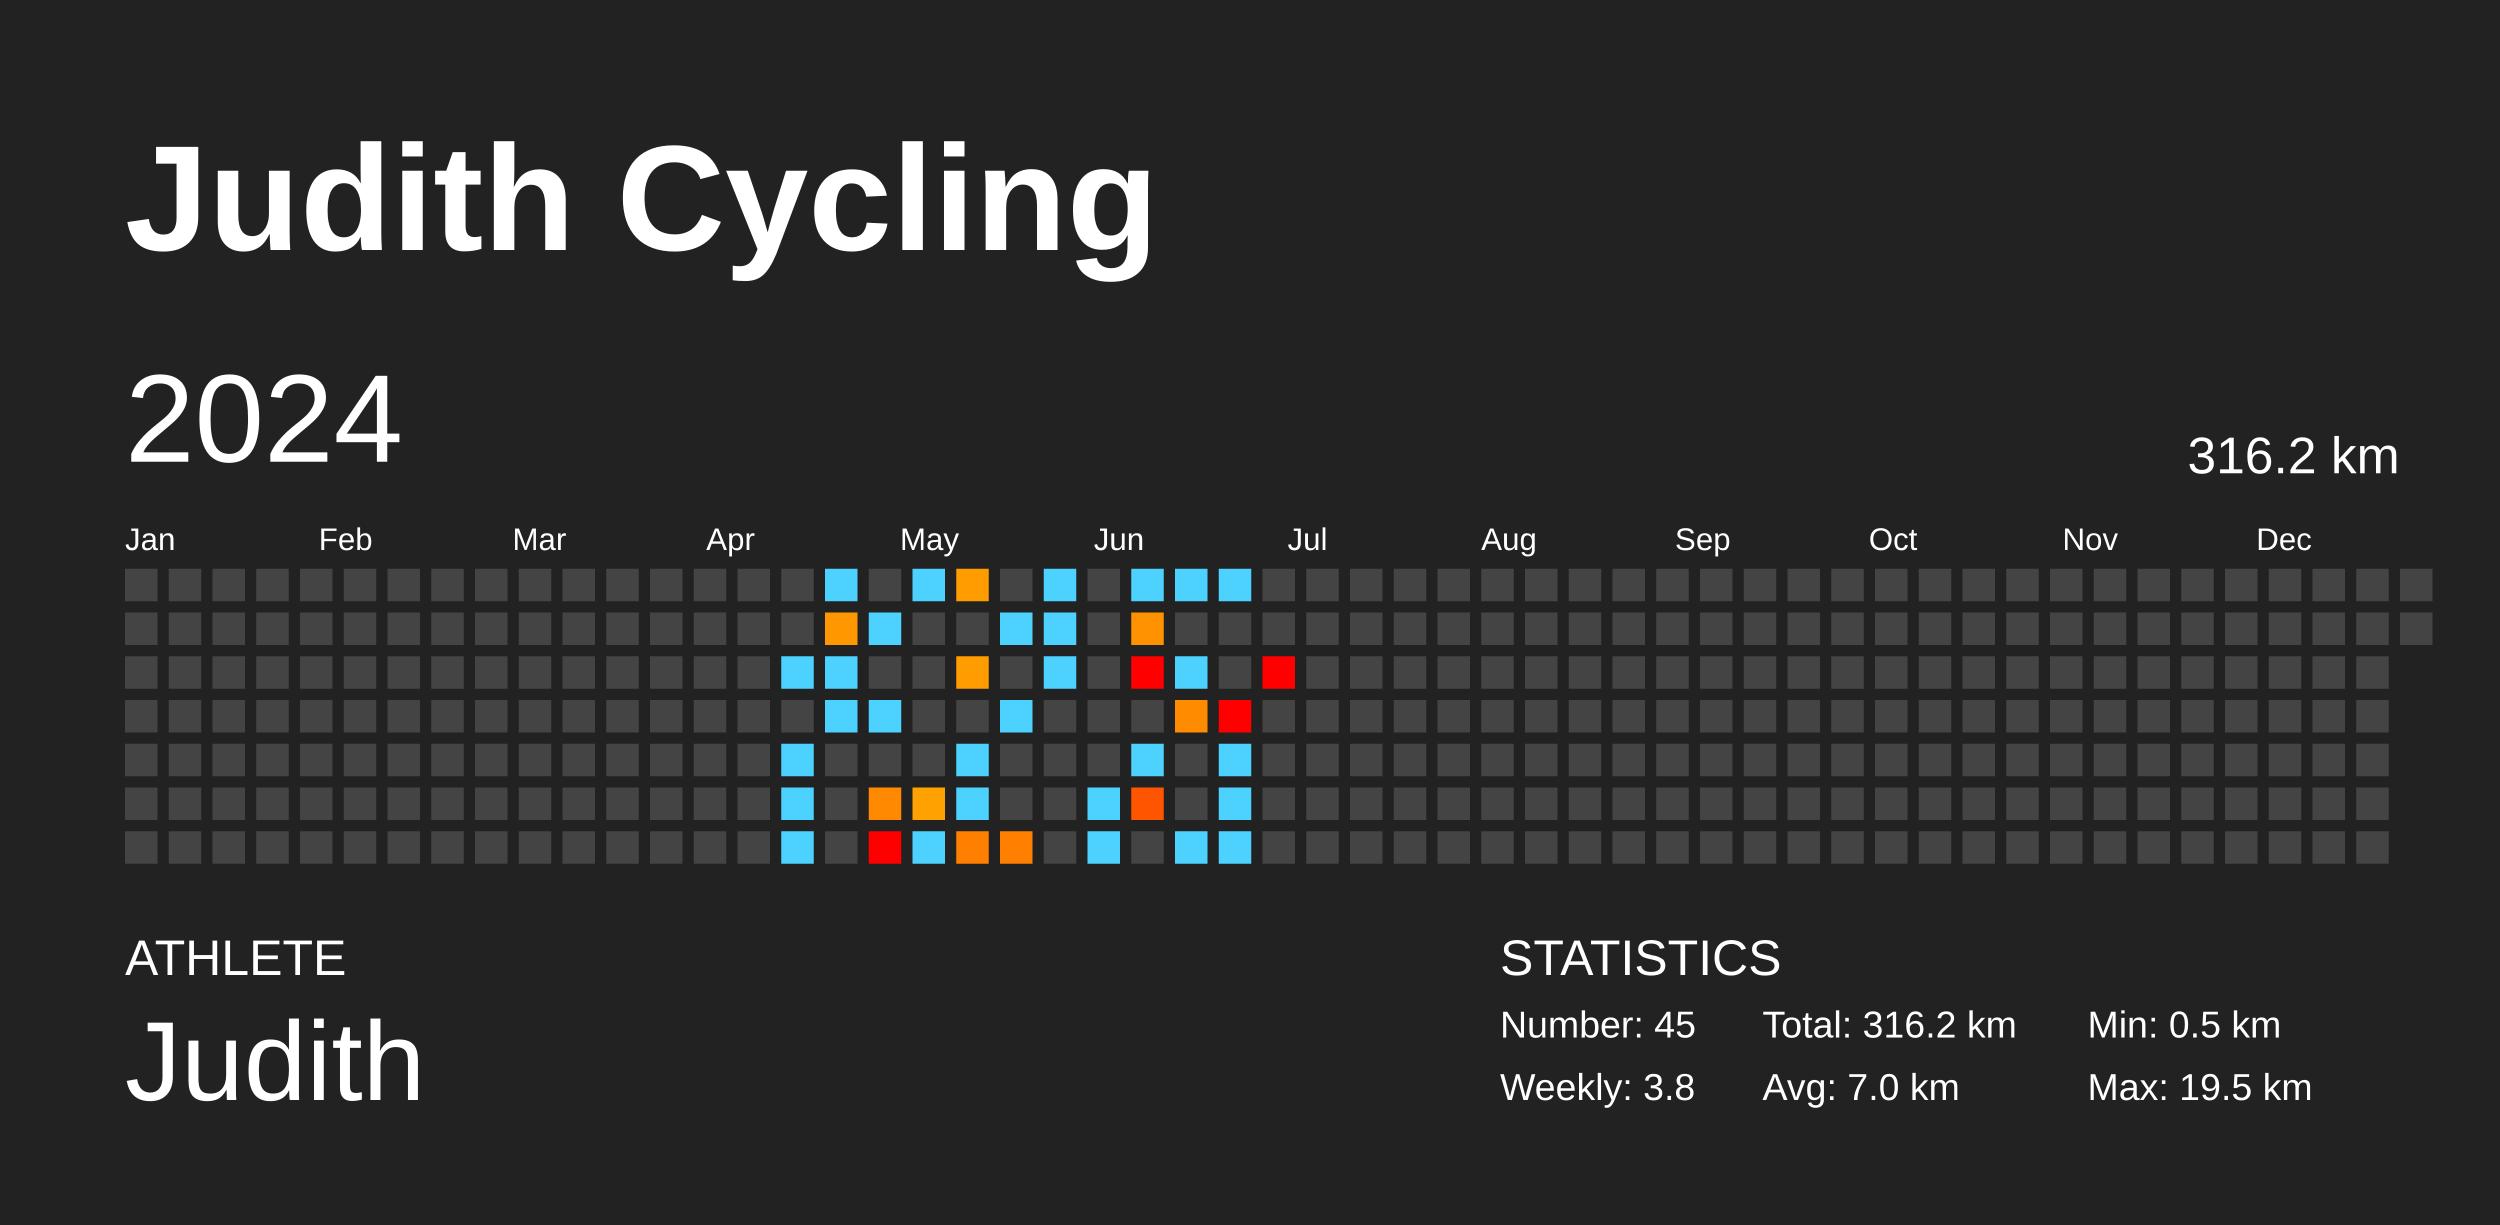
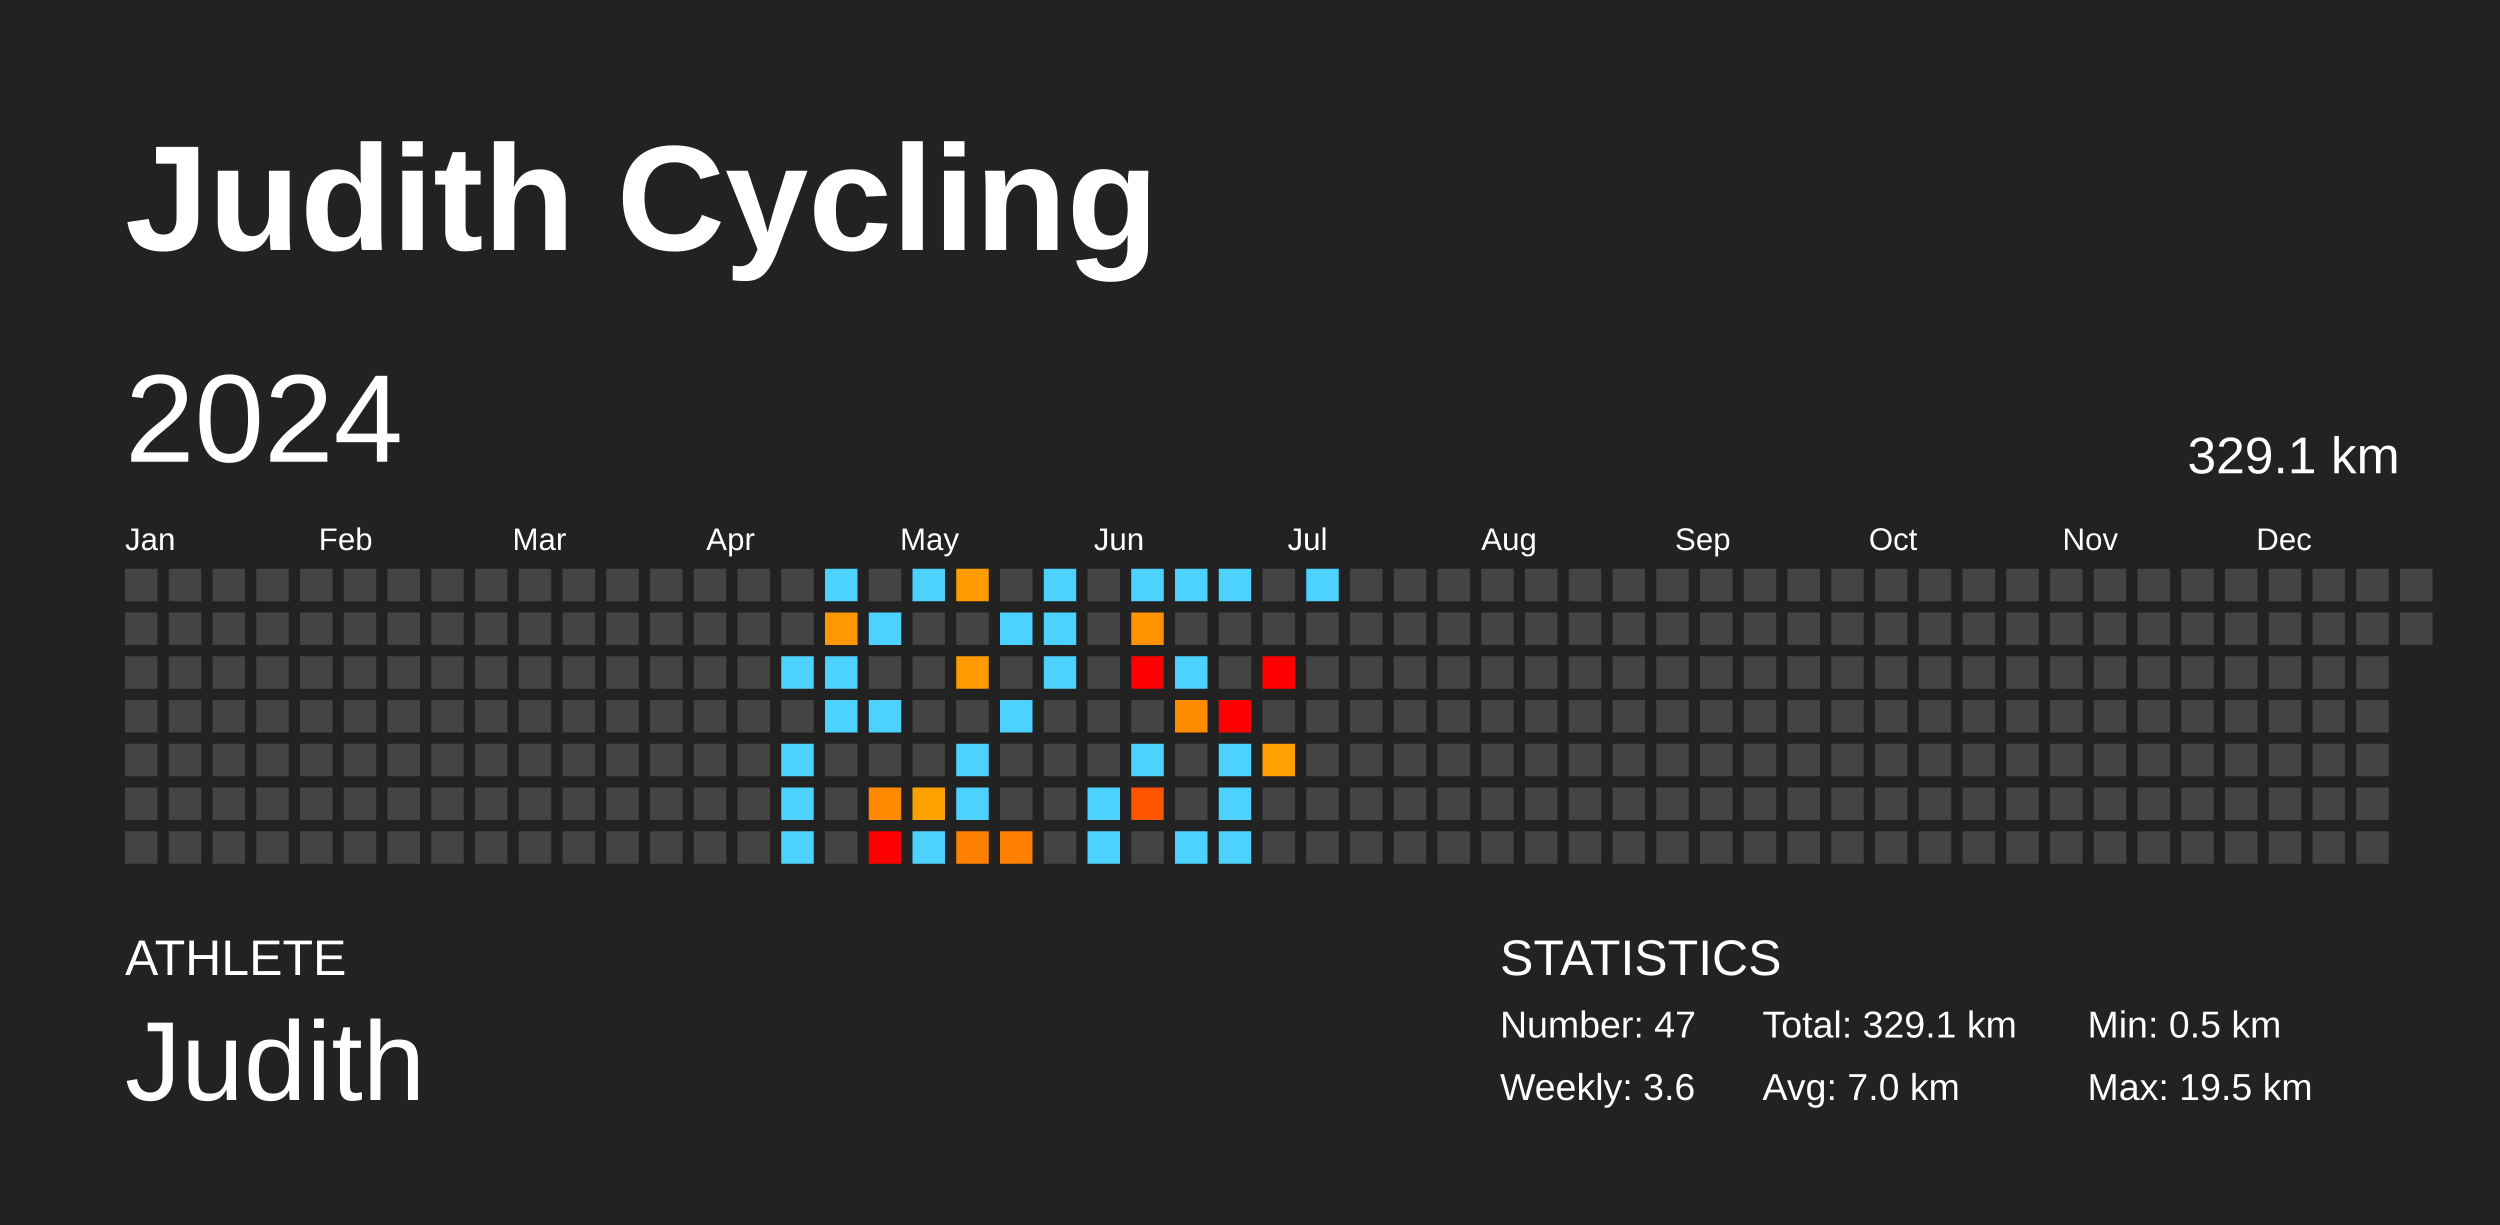
<svg xmlns="http://www.w3.org/2000/svg" baseProfile="full" height="98mm" version="1.1" viewBox="0,0,200,98" width="200mm">
  <defs />
  <rect fill="#222222" height="98" width="200" x="0" y="0" />
  <text fill="#FFFFFF" style="font-size:12px; font-family:Arial; font-weight:bold;" x="10" y="20">Judith Cycling</text>
  <text fill="#FFFFFF" style="font-size:4px; font-family:Arial" x="10" y="78">ATHLETE</text>
  <text fill="#FFFFFF" style="font-size:9px; font-family:Arial" x="10" y="88">Judith</text>
  <text fill="#FFFFFF" style="font-size:4px; font-family:Arial" x="120" y="78">STATISTICS</text>
-   <text fill="#FFFFFF" style="font-size:3px; font-family:Arial" x="120" y="83">Number: 45</text>
-   <text fill="#FFFFFF" style="font-size:3px; font-family:Arial" x="120" y="88">Weekly: 3.8</text>
-   <text fill="#FFFFFF" style="font-size:3px; font-family:Arial" x="141" y="83">Total: 316.2 km</text>
+   <text fill="#FFFFFF" style="font-size:3px; font-family:Arial" x="120" y="83">Number: 47</text>
+   <text fill="#FFFFFF" style="font-size:3px; font-family:Arial" x="120" y="88">Weekly: 3.6</text>
+   <text fill="#FFFFFF" style="font-size:3px; font-family:Arial" x="141" y="83">Total: 329.1 km</text>
  <text fill="#FFFFFF" style="font-size:3px; font-family:Arial" x="141" y="88">Avg: 7.0 km</text>
  <text fill="#FFFFFF" style="font-size:3px; font-family:Arial" x="167" y="83">Min: 0.5 km</text>
  <text fill="#FFFFFF" style="font-size:3px; font-family:Arial" x="167" y="88">Max: 19.5 km</text>
  <text dominant-baseline="hanging" fill="#FFFFFF" style="font-size:10.0px; font-family:Arial;" x="10" y="30">2024</text>
-   <text dominant-baseline="hanging" fill="#FFFFFF" style="font-size:4.125px; font-family:Arial;" x="175" y="35">316.2 km</text>
+   <text dominant-baseline="hanging" fill="#FFFFFF" style="font-size:4.125px; font-family:Arial;" x="175" y="35">329.1 km</text>
  <text fill="#FFFFFF" style="font-size:2.5px; font-family:Arial" x="10.0" y="44">Jan</text>
  <text fill="#FFFFFF" style="font-size:2.5px; font-family:Arial" x="25.5" y="44">Feb</text>
  <text fill="#FFFFFF" style="font-size:2.5px; font-family:Arial" x="41.0" y="44">Mar</text>
  <text fill="#FFFFFF" style="font-size:2.5px; font-family:Arial" x="56.5" y="44">Apr</text>
  <text fill="#FFFFFF" style="font-size:2.5px; font-family:Arial" x="72.0" y="44">May</text>
  <text fill="#FFFFFF" style="font-size:2.5px; font-family:Arial" x="87.5" y="44">Jun</text>
  <text fill="#FFFFFF" style="font-size:2.5px; font-family:Arial" x="103.0" y="44">Jul</text>
  <text fill="#FFFFFF" style="font-size:2.5px; font-family:Arial" x="118.5" y="44">Aug</text>
  <text fill="#FFFFFF" style="font-size:2.5px; font-family:Arial" x="134.0" y="44">Sep</text>
  <text fill="#FFFFFF" style="font-size:2.5px; font-family:Arial" x="149.5" y="44">Oct</text>
  <text fill="#FFFFFF" style="font-size:2.5px; font-family:Arial" x="165.0" y="44">Nov</text>
  <text fill="#FFFFFF" style="font-size:2.5px; font-family:Arial" x="180.5" y="44">Dec</text>
  <rect fill="#444444" height="2.6" width="2.6" x="10.0" y="45.5" />
  <rect fill="#444444" height="2.6" width="2.6" x="10.0" y="49.0" />
  <rect fill="#444444" height="2.6" width="2.6" x="10.0" y="52.5" />
  <rect fill="#444444" height="2.6" width="2.6" x="10.0" y="56.0" />
  <rect fill="#444444" height="2.6" width="2.6" x="10.0" y="59.5" />
  <rect fill="#444444" height="2.6" width="2.6" x="10.0" y="63.0" />
  <rect fill="#444444" height="2.6" width="2.6" x="10.0" y="66.5" />
  <rect fill="#444444" height="2.6" width="2.6" x="13.5" y="45.5" />
  <rect fill="#444444" height="2.6" width="2.6" x="13.5" y="49.0" />
  <rect fill="#444444" height="2.6" width="2.6" x="13.5" y="52.5" />
  <rect fill="#444444" height="2.6" width="2.6" x="13.5" y="56.0" />
  <rect fill="#444444" height="2.6" width="2.6" x="13.5" y="59.5" />
  <rect fill="#444444" height="2.6" width="2.6" x="13.5" y="63.0" />
  <rect fill="#444444" height="2.6" width="2.6" x="13.5" y="66.5" />
  <rect fill="#444444" height="2.6" width="2.6" x="17.0" y="45.5" />
  <rect fill="#444444" height="2.6" width="2.6" x="17.0" y="49.0" />
  <rect fill="#444444" height="2.6" width="2.6" x="17.0" y="52.5" />
  <rect fill="#444444" height="2.6" width="2.6" x="17.0" y="56.0" />
  <rect fill="#444444" height="2.6" width="2.6" x="17.0" y="59.5" />
  <rect fill="#444444" height="2.6" width="2.6" x="17.0" y="63.0" />
  <rect fill="#444444" height="2.6" width="2.6" x="17.0" y="66.5" />
  <rect fill="#444444" height="2.6" width="2.6" x="20.5" y="45.5" />
  <rect fill="#444444" height="2.6" width="2.6" x="20.5" y="49.0" />
  <rect fill="#444444" height="2.6" width="2.6" x="20.5" y="52.5" />
  <rect fill="#444444" height="2.6" width="2.6" x="20.5" y="56.0" />
  <rect fill="#444444" height="2.6" width="2.6" x="20.5" y="59.5" />
  <rect fill="#444444" height="2.6" width="2.6" x="20.5" y="63.0" />
  <rect fill="#444444" height="2.6" width="2.6" x="20.5" y="66.5" />
  <rect fill="#444444" height="2.6" width="2.6" x="24.0" y="45.5" />
  <rect fill="#444444" height="2.6" width="2.6" x="24.0" y="49.0" />
  <rect fill="#444444" height="2.6" width="2.6" x="24.0" y="52.5" />
  <rect fill="#444444" height="2.6" width="2.6" x="24.0" y="56.0" />
  <rect fill="#444444" height="2.6" width="2.6" x="24.0" y="59.5" />
  <rect fill="#444444" height="2.6" width="2.6" x="24.0" y="63.0" />
  <rect fill="#444444" height="2.6" width="2.6" x="24.0" y="66.5" />
  <rect fill="#444444" height="2.6" width="2.6" x="27.5" y="45.5" />
  <rect fill="#444444" height="2.6" width="2.6" x="27.5" y="49.0" />
  <rect fill="#444444" height="2.6" width="2.6" x="27.5" y="52.5" />
  <rect fill="#444444" height="2.6" width="2.6" x="27.5" y="56.0" />
  <rect fill="#444444" height="2.6" width="2.6" x="27.5" y="59.5" />
  <rect fill="#444444" height="2.6" width="2.6" x="27.5" y="63.0" />
  <rect fill="#444444" height="2.6" width="2.6" x="27.5" y="66.5" />
  <rect fill="#444444" height="2.6" width="2.6" x="31.0" y="45.5" />
  <rect fill="#444444" height="2.6" width="2.6" x="31.0" y="49.0" />
  <rect fill="#444444" height="2.6" width="2.6" x="31.0" y="52.5" />
  <rect fill="#444444" height="2.6" width="2.6" x="31.0" y="56.0" />
  <rect fill="#444444" height="2.6" width="2.6" x="31.0" y="59.5" />
  <rect fill="#444444" height="2.6" width="2.6" x="31.0" y="63.0" />
  <rect fill="#444444" height="2.6" width="2.6" x="31.0" y="66.5" />
  <rect fill="#444444" height="2.6" width="2.6" x="34.5" y="45.5" />
  <rect fill="#444444" height="2.6" width="2.6" x="34.5" y="49.0" />
  <rect fill="#444444" height="2.6" width="2.6" x="34.5" y="52.5" />
  <rect fill="#444444" height="2.6" width="2.6" x="34.5" y="56.0" />
  <rect fill="#444444" height="2.6" width="2.6" x="34.5" y="59.5" />
  <rect fill="#444444" height="2.6" width="2.6" x="34.5" y="63.0" />
  <rect fill="#444444" height="2.6" width="2.6" x="34.5" y="66.5" />
  <rect fill="#444444" height="2.6" width="2.6" x="38.0" y="45.5" />
  <rect fill="#444444" height="2.6" width="2.6" x="38.0" y="49.0" />
  <rect fill="#444444" height="2.6" width="2.6" x="38.0" y="52.5" />
  <rect fill="#444444" height="2.6" width="2.6" x="38.0" y="56.0" />
  <rect fill="#444444" height="2.6" width="2.6" x="38.0" y="59.5" />
  <rect fill="#444444" height="2.6" width="2.6" x="38.0" y="63.0" />
  <rect fill="#444444" height="2.6" width="2.6" x="38.0" y="66.5" />
  <rect fill="#444444" height="2.6" width="2.6" x="41.5" y="45.5" />
  <rect fill="#444444" height="2.6" width="2.6" x="41.5" y="49.0" />
  <rect fill="#444444" height="2.6" width="2.6" x="41.5" y="52.5" />
  <rect fill="#444444" height="2.6" width="2.6" x="41.5" y="56.0" />
  <rect fill="#444444" height="2.6" width="2.6" x="41.5" y="59.5" />
  <rect fill="#444444" height="2.6" width="2.6" x="41.5" y="63.0" />
  <rect fill="#444444" height="2.6" width="2.6" x="41.5" y="66.5" />
  <rect fill="#444444" height="2.6" width="2.6" x="45.0" y="45.5" />
  <rect fill="#444444" height="2.6" width="2.6" x="45.0" y="49.0" />
  <rect fill="#444444" height="2.6" width="2.6" x="45.0" y="52.5" />
  <rect fill="#444444" height="2.6" width="2.6" x="45.0" y="56.0" />
  <rect fill="#444444" height="2.6" width="2.6" x="45.0" y="59.5" />
  <rect fill="#444444" height="2.6" width="2.6" x="45.0" y="63.0" />
  <rect fill="#444444" height="2.6" width="2.6" x="45.0" y="66.5" />
  <rect fill="#444444" height="2.6" width="2.6" x="48.5" y="45.5" />
  <rect fill="#444444" height="2.6" width="2.6" x="48.5" y="49.0" />
  <rect fill="#444444" height="2.6" width="2.6" x="48.5" y="52.5" />
  <rect fill="#444444" height="2.6" width="2.6" x="48.5" y="56.0" />
  <rect fill="#444444" height="2.6" width="2.6" x="48.5" y="59.5" />
  <rect fill="#444444" height="2.6" width="2.6" x="48.5" y="63.0" />
  <rect fill="#444444" height="2.6" width="2.6" x="48.5" y="66.5" />
  <rect fill="#444444" height="2.6" width="2.6" x="52.0" y="45.5" />
  <rect fill="#444444" height="2.6" width="2.6" x="52.0" y="49.0" />
  <rect fill="#444444" height="2.6" width="2.6" x="52.0" y="52.5" />
  <rect fill="#444444" height="2.6" width="2.6" x="52.0" y="56.0" />
  <rect fill="#444444" height="2.6" width="2.6" x="52.0" y="59.5" />
  <rect fill="#444444" height="2.6" width="2.6" x="52.0" y="63.0" />
  <rect fill="#444444" height="2.6" width="2.6" x="52.0" y="66.5" />
  <rect fill="#444444" height="2.6" width="2.6" x="55.5" y="45.5" />
  <rect fill="#444444" height="2.6" width="2.6" x="55.5" y="49.0" />
  <rect fill="#444444" height="2.6" width="2.6" x="55.5" y="52.5" />
  <rect fill="#444444" height="2.6" width="2.6" x="55.5" y="56.0" />
  <rect fill="#444444" height="2.6" width="2.6" x="55.5" y="59.5" />
  <rect fill="#444444" height="2.6" width="2.6" x="55.5" y="63.0" />
  <rect fill="#444444" height="2.6" width="2.6" x="55.5" y="66.5" />
  <rect fill="#444444" height="2.6" width="2.6" x="59.0" y="45.5" />
  <rect fill="#444444" height="2.6" width="2.6" x="59.0" y="49.0" />
  <rect fill="#444444" height="2.6" width="2.6" x="59.0" y="52.5" />
  <rect fill="#444444" height="2.6" width="2.6" x="59.0" y="56.0" />
  <rect fill="#444444" height="2.6" width="2.6" x="59.0" y="59.5" />
  <rect fill="#444444" height="2.6" width="2.6" x="59.0" y="63.0" />
  <rect fill="#444444" height="2.6" width="2.6" x="59.0" y="66.5" />
  <rect fill="#444444" height="2.6" width="2.6" x="62.5" y="45.5" />
  <rect fill="#444444" height="2.6" width="2.6" x="62.5" y="49.0" />
  <rect fill="#4dd2ff" height="2.6" width="2.6" x="62.5" y="52.5" />
  <rect fill="#444444" height="2.6" width="2.6" x="62.5" y="56.0" />
  <rect fill="#4dd2ff" height="2.6" width="2.6" x="62.5" y="59.5" />
  <rect fill="#4dd2ff" height="2.6" width="2.6" x="62.5" y="63.0" />
  <rect fill="#4dd2ff" height="2.6" width="2.6" x="62.5" y="66.5" />
  <rect fill="#4dd2ff" height="2.6" width="2.6" x="66.0" y="45.5" />
  <rect fill="#ff9800" height="2.6" width="2.6" x="66.0" y="49.0" />
  <rect fill="#4dd2ff" height="2.6" width="2.6" x="66.0" y="52.5" />
  <rect fill="#4dd2ff" height="2.6" width="2.6" x="66.0" y="56.0" />
  <rect fill="#444444" height="2.6" width="2.6" x="66.0" y="59.5" />
  <rect fill="#444444" height="2.6" width="2.6" x="66.0" y="63.0" />
  <rect fill="#444444" height="2.6" width="2.6" x="66.0" y="66.5" />
  <rect fill="#444444" height="2.6" width="2.6" x="69.5" y="45.5" />
  <rect fill="#4dd2ff" height="2.6" width="2.6" x="69.5" y="49.0" />
  <rect fill="#444444" height="2.6" width="2.6" x="69.5" y="52.5" />
  <rect fill="#4dd2ff" height="2.6" width="2.6" x="69.5" y="56.0" />
  <rect fill="#444444" height="2.6" width="2.6" x="69.5" y="59.5" />
  <rect fill="#ff8900" height="2.6" width="2.6" x="69.5" y="63.0" />
  <rect fill="red" height="2.6" width="2.6" x="69.5" y="66.5" />
  <rect fill="#4dd2ff" height="2.6" width="2.6" x="73.0" y="45.5" />
  <rect fill="#444444" height="2.6" width="2.6" x="73.0" y="49.0" />
  <rect fill="#444444" height="2.6" width="2.6" x="73.0" y="52.5" />
  <rect fill="#444444" height="2.6" width="2.6" x="73.0" y="56.0" />
  <rect fill="#444444" height="2.6" width="2.6" x="73.0" y="59.5" />
  <rect fill="#ffa100" height="2.6" width="2.6" x="73.0" y="63.0" />
  <rect fill="#4dd2ff" height="2.6" width="2.6" x="73.0" y="66.5" />
  <rect fill="#ff9c00" height="2.6" width="2.6" x="76.5" y="45.5" />
  <rect fill="#444444" height="2.6" width="2.6" x="76.5" y="49.0" />
  <rect fill="#ff9c00" height="2.6" width="2.6" x="76.5" y="52.5" />
  <rect fill="#444444" height="2.6" width="2.6" x="76.5" y="56.0" />
  <rect fill="#4dd2ff" height="2.6" width="2.6" x="76.5" y="59.5" />
  <rect fill="#4dd2ff" height="2.6" width="2.6" x="76.5" y="63.0" />
  <rect fill="#ff7f00" height="2.6" width="2.6" x="76.5" y="66.5" />
  <rect fill="#444444" height="2.6" width="2.6" x="80.0" y="45.5" />
  <rect fill="#4dd2ff" height="2.6" width="2.6" x="80.0" y="49.0" />
  <rect fill="#444444" height="2.6" width="2.6" x="80.0" y="52.5" />
  <rect fill="#4dd2ff" height="2.6" width="2.6" x="80.0" y="56.0" />
  <rect fill="#444444" height="2.6" width="2.6" x="80.0" y="59.5" />
  <rect fill="#444444" height="2.6" width="2.6" x="80.0" y="63.0" />
  <rect fill="#ff7f00" height="2.6" width="2.6" x="80.0" y="66.5" />
  <rect fill="#4dd2ff" height="2.6" width="2.6" x="83.5" y="45.5" />
  <rect fill="#4dd2ff" height="2.6" width="2.6" x="83.5" y="49.0" />
  <rect fill="#4dd2ff" height="2.6" width="2.6" x="83.5" y="52.5" />
  <rect fill="#444444" height="2.6" width="2.6" x="83.5" y="56.0" />
  <rect fill="#444444" height="2.6" width="2.6" x="83.5" y="59.5" />
  <rect fill="#444444" height="2.6" width="2.6" x="83.5" y="63.0" />
  <rect fill="#444444" height="2.6" width="2.6" x="83.5" y="66.5" />
  <rect fill="#444444" height="2.6" width="2.6" x="87.0" y="45.5" />
  <rect fill="#444444" height="2.6" width="2.6" x="87.0" y="49.0" />
  <rect fill="#444444" height="2.6" width="2.6" x="87.0" y="52.5" />
  <rect fill="#444444" height="2.6" width="2.6" x="87.0" y="56.0" />
  <rect fill="#444444" height="2.6" width="2.6" x="87.0" y="59.5" />
  <rect fill="#4dd2ff" height="2.6" width="2.6" x="87.0" y="63.0" />
  <rect fill="#4dd2ff" height="2.6" width="2.6" x="87.0" y="66.5" />
  <rect fill="#4dd2ff" height="2.6" width="2.6" x="90.5" y="45.5" />
  <rect fill="#ff9200" height="2.6" width="2.6" x="90.5" y="49.0" />
  <rect fill="red" height="2.6" width="2.6" x="90.5" y="52.5" />
  <rect fill="#444444" height="2.6" width="2.6" x="90.5" y="56.0" />
  <rect fill="#4dd2ff" height="2.6" width="2.6" x="90.5" y="59.5" />
  <rect fill="#ff5500" height="2.6" width="2.6" x="90.5" y="63.0" />
  <rect fill="#444444" height="2.6" width="2.6" x="90.5" y="66.5" />
  <rect fill="#4dd2ff" height="2.6" width="2.6" x="94.0" y="45.5" />
  <rect fill="#444444" height="2.6" width="2.6" x="94.0" y="49.0" />
  <rect fill="#4dd2ff" height="2.6" width="2.6" x="94.0" y="52.5" />
  <rect fill="#ff8b00" height="2.6" width="2.6" x="94.0" y="56.0" />
  <rect fill="#444444" height="2.6" width="2.6" x="94.0" y="59.5" />
  <rect fill="#444444" height="2.6" width="2.6" x="94.0" y="63.0" />
  <rect fill="#4dd2ff" height="2.6" width="2.6" x="94.0" y="66.5" />
  <rect fill="#4dd2ff" height="2.6" width="2.6" x="97.5" y="45.5" />
  <rect fill="#444444" height="2.6" width="2.6" x="97.5" y="49.0" />
  <rect fill="#444444" height="2.6" width="2.6" x="97.5" y="52.5" />
  <rect fill="red" height="2.6" width="2.6" x="97.5" y="56.0" />
  <rect fill="#4dd2ff" height="2.6" width="2.6" x="97.5" y="59.5" />
  <rect fill="#4dd2ff" height="2.6" width="2.6" x="97.5" y="63.0" />
  <rect fill="#4dd2ff" height="2.6" width="2.6" x="97.5" y="66.5" />
  <rect fill="#444444" height="2.6" width="2.6" x="101.0" y="45.5" />
  <rect fill="#444444" height="2.6" width="2.6" x="101.0" y="49.0" />
  <rect fill="red" height="2.6" width="2.6" x="101.0" y="52.5" />
  <rect fill="#444444" height="2.6" width="2.6" x="101.0" y="56.0" />
-   <rect fill="#444444" height="2.6" width="2.6" x="101.0" y="59.5" />
+   <rect fill="#ffa000" height="2.6" width="2.6" x="101.0" y="59.5" />
  <rect fill="#444444" height="2.6" width="2.6" x="101.0" y="63.0" />
  <rect fill="#444444" height="2.6" width="2.6" x="101.0" y="66.5" />
-   <rect fill="#444444" height="2.6" width="2.6" x="104.5" y="45.5" />
+   <rect fill="#4dd2ff" height="2.6" width="2.6" x="104.5" y="45.5" />
  <rect fill="#444444" height="2.6" width="2.6" x="104.5" y="49.0" />
  <rect fill="#444444" height="2.6" width="2.6" x="104.5" y="52.5" />
  <rect fill="#444444" height="2.6" width="2.6" x="104.5" y="56.0" />
  <rect fill="#444444" height="2.6" width="2.6" x="104.5" y="59.5" />
  <rect fill="#444444" height="2.6" width="2.6" x="104.5" y="63.0" />
  <rect fill="#444444" height="2.6" width="2.6" x="104.5" y="66.5" />
  <rect fill="#444444" height="2.6" width="2.6" x="108.0" y="45.5" />
  <rect fill="#444444" height="2.6" width="2.6" x="108.0" y="49.0" />
  <rect fill="#444444" height="2.6" width="2.6" x="108.0" y="52.5" />
  <rect fill="#444444" height="2.6" width="2.6" x="108.0" y="56.0" />
  <rect fill="#444444" height="2.6" width="2.6" x="108.0" y="59.5" />
  <rect fill="#444444" height="2.6" width="2.6" x="108.0" y="63.0" />
  <rect fill="#444444" height="2.6" width="2.6" x="108.0" y="66.5" />
  <rect fill="#444444" height="2.6" width="2.6" x="111.5" y="45.5" />
  <rect fill="#444444" height="2.6" width="2.6" x="111.5" y="49.0" />
  <rect fill="#444444" height="2.6" width="2.6" x="111.5" y="52.5" />
  <rect fill="#444444" height="2.6" width="2.6" x="111.5" y="56.0" />
  <rect fill="#444444" height="2.6" width="2.6" x="111.5" y="59.5" />
  <rect fill="#444444" height="2.6" width="2.6" x="111.5" y="63.0" />
  <rect fill="#444444" height="2.6" width="2.6" x="111.5" y="66.5" />
  <rect fill="#444444" height="2.6" width="2.6" x="115.0" y="45.5" />
  <rect fill="#444444" height="2.6" width="2.6" x="115.0" y="49.0" />
  <rect fill="#444444" height="2.6" width="2.6" x="115.0" y="52.5" />
  <rect fill="#444444" height="2.6" width="2.6" x="115.0" y="56.0" />
  <rect fill="#444444" height="2.6" width="2.6" x="115.0" y="59.5" />
  <rect fill="#444444" height="2.6" width="2.6" x="115.0" y="63.0" />
  <rect fill="#444444" height="2.6" width="2.6" x="115.0" y="66.5" />
  <rect fill="#444444" height="2.6" width="2.6" x="118.5" y="45.5" />
  <rect fill="#444444" height="2.6" width="2.6" x="118.5" y="49.0" />
  <rect fill="#444444" height="2.6" width="2.6" x="118.5" y="52.5" />
  <rect fill="#444444" height="2.6" width="2.6" x="118.5" y="56.0" />
  <rect fill="#444444" height="2.6" width="2.6" x="118.5" y="59.5" />
  <rect fill="#444444" height="2.6" width="2.6" x="118.5" y="63.0" />
  <rect fill="#444444" height="2.6" width="2.6" x="118.5" y="66.5" />
  <rect fill="#444444" height="2.6" width="2.6" x="122.0" y="45.5" />
  <rect fill="#444444" height="2.6" width="2.6" x="122.0" y="49.0" />
  <rect fill="#444444" height="2.6" width="2.6" x="122.0" y="52.5" />
  <rect fill="#444444" height="2.6" width="2.6" x="122.0" y="56.0" />
  <rect fill="#444444" height="2.6" width="2.6" x="122.0" y="59.5" />
  <rect fill="#444444" height="2.6" width="2.6" x="122.0" y="63.0" />
  <rect fill="#444444" height="2.6" width="2.6" x="122.0" y="66.5" />
  <rect fill="#444444" height="2.6" width="2.6" x="125.5" y="45.5" />
  <rect fill="#444444" height="2.6" width="2.6" x="125.5" y="49.0" />
  <rect fill="#444444" height="2.6" width="2.6" x="125.5" y="52.5" />
  <rect fill="#444444" height="2.6" width="2.6" x="125.5" y="56.0" />
  <rect fill="#444444" height="2.6" width="2.6" x="125.5" y="59.5" />
  <rect fill="#444444" height="2.6" width="2.6" x="125.5" y="63.0" />
  <rect fill="#444444" height="2.6" width="2.6" x="125.5" y="66.5" />
  <rect fill="#444444" height="2.6" width="2.6" x="129.0" y="45.5" />
  <rect fill="#444444" height="2.6" width="2.6" x="129.0" y="49.0" />
  <rect fill="#444444" height="2.6" width="2.6" x="129.0" y="52.5" />
  <rect fill="#444444" height="2.6" width="2.6" x="129.0" y="56.0" />
  <rect fill="#444444" height="2.6" width="2.6" x="129.0" y="59.5" />
  <rect fill="#444444" height="2.6" width="2.6" x="129.0" y="63.0" />
  <rect fill="#444444" height="2.6" width="2.6" x="129.0" y="66.5" />
  <rect fill="#444444" height="2.6" width="2.6" x="132.5" y="45.5" />
  <rect fill="#444444" height="2.6" width="2.6" x="132.5" y="49.0" />
  <rect fill="#444444" height="2.6" width="2.6" x="132.5" y="52.5" />
  <rect fill="#444444" height="2.6" width="2.6" x="132.5" y="56.0" />
  <rect fill="#444444" height="2.6" width="2.6" x="132.5" y="59.5" />
  <rect fill="#444444" height="2.6" width="2.6" x="132.5" y="63.0" />
  <rect fill="#444444" height="2.6" width="2.6" x="132.5" y="66.5" />
  <rect fill="#444444" height="2.6" width="2.6" x="136.0" y="45.5" />
  <rect fill="#444444" height="2.6" width="2.6" x="136.0" y="49.0" />
  <rect fill="#444444" height="2.6" width="2.6" x="136.0" y="52.5" />
  <rect fill="#444444" height="2.6" width="2.6" x="136.0" y="56.0" />
  <rect fill="#444444" height="2.6" width="2.6" x="136.0" y="59.5" />
  <rect fill="#444444" height="2.6" width="2.6" x="136.0" y="63.0" />
  <rect fill="#444444" height="2.6" width="2.6" x="136.0" y="66.5" />
  <rect fill="#444444" height="2.6" width="2.6" x="139.5" y="45.5" />
  <rect fill="#444444" height="2.6" width="2.6" x="139.5" y="49.0" />
  <rect fill="#444444" height="2.6" width="2.6" x="139.5" y="52.5" />
  <rect fill="#444444" height="2.6" width="2.6" x="139.5" y="56.0" />
  <rect fill="#444444" height="2.6" width="2.6" x="139.5" y="59.5" />
  <rect fill="#444444" height="2.6" width="2.6" x="139.5" y="63.0" />
  <rect fill="#444444" height="2.6" width="2.6" x="139.5" y="66.5" />
  <rect fill="#444444" height="2.6" width="2.6" x="143.0" y="45.5" />
  <rect fill="#444444" height="2.6" width="2.6" x="143.0" y="49.0" />
  <rect fill="#444444" height="2.6" width="2.6" x="143.0" y="52.5" />
  <rect fill="#444444" height="2.6" width="2.6" x="143.0" y="56.0" />
  <rect fill="#444444" height="2.6" width="2.6" x="143.0" y="59.5" />
  <rect fill="#444444" height="2.6" width="2.6" x="143.0" y="63.0" />
  <rect fill="#444444" height="2.6" width="2.6" x="143.0" y="66.5" />
  <rect fill="#444444" height="2.6" width="2.6" x="146.5" y="45.5" />
  <rect fill="#444444" height="2.6" width="2.6" x="146.5" y="49.0" />
  <rect fill="#444444" height="2.6" width="2.6" x="146.5" y="52.5" />
  <rect fill="#444444" height="2.6" width="2.6" x="146.5" y="56.0" />
  <rect fill="#444444" height="2.6" width="2.6" x="146.5" y="59.5" />
  <rect fill="#444444" height="2.6" width="2.6" x="146.5" y="63.0" />
  <rect fill="#444444" height="2.6" width="2.6" x="146.5" y="66.5" />
  <rect fill="#444444" height="2.6" width="2.6" x="150.0" y="45.5" />
  <rect fill="#444444" height="2.6" width="2.6" x="150.0" y="49.0" />
  <rect fill="#444444" height="2.6" width="2.6" x="150.0" y="52.5" />
  <rect fill="#444444" height="2.6" width="2.6" x="150.0" y="56.0" />
  <rect fill="#444444" height="2.6" width="2.6" x="150.0" y="59.5" />
  <rect fill="#444444" height="2.6" width="2.6" x="150.0" y="63.0" />
  <rect fill="#444444" height="2.6" width="2.6" x="150.0" y="66.5" />
  <rect fill="#444444" height="2.6" width="2.6" x="153.5" y="45.5" />
  <rect fill="#444444" height="2.6" width="2.6" x="153.5" y="49.0" />
  <rect fill="#444444" height="2.6" width="2.6" x="153.5" y="52.5" />
  <rect fill="#444444" height="2.6" width="2.6" x="153.5" y="56.0" />
  <rect fill="#444444" height="2.6" width="2.6" x="153.5" y="59.5" />
  <rect fill="#444444" height="2.6" width="2.6" x="153.5" y="63.0" />
  <rect fill="#444444" height="2.6" width="2.6" x="153.5" y="66.5" />
  <rect fill="#444444" height="2.6" width="2.6" x="157.0" y="45.5" />
  <rect fill="#444444" height="2.6" width="2.6" x="157.0" y="49.0" />
  <rect fill="#444444" height="2.6" width="2.6" x="157.0" y="52.5" />
  <rect fill="#444444" height="2.6" width="2.6" x="157.0" y="56.0" />
  <rect fill="#444444" height="2.6" width="2.6" x="157.0" y="59.5" />
  <rect fill="#444444" height="2.6" width="2.6" x="157.0" y="63.0" />
  <rect fill="#444444" height="2.6" width="2.6" x="157.0" y="66.5" />
  <rect fill="#444444" height="2.6" width="2.6" x="160.5" y="45.5" />
  <rect fill="#444444" height="2.6" width="2.6" x="160.5" y="49.0" />
  <rect fill="#444444" height="2.6" width="2.6" x="160.5" y="52.5" />
  <rect fill="#444444" height="2.6" width="2.6" x="160.5" y="56.0" />
  <rect fill="#444444" height="2.6" width="2.6" x="160.5" y="59.5" />
  <rect fill="#444444" height="2.6" width="2.6" x="160.5" y="63.0" />
  <rect fill="#444444" height="2.6" width="2.6" x="160.5" y="66.5" />
  <rect fill="#444444" height="2.6" width="2.6" x="164.0" y="45.5" />
  <rect fill="#444444" height="2.6" width="2.6" x="164.0" y="49.0" />
  <rect fill="#444444" height="2.6" width="2.6" x="164.0" y="52.5" />
  <rect fill="#444444" height="2.6" width="2.6" x="164.0" y="56.0" />
  <rect fill="#444444" height="2.6" width="2.6" x="164.0" y="59.5" />
  <rect fill="#444444" height="2.6" width="2.6" x="164.0" y="63.0" />
  <rect fill="#444444" height="2.6" width="2.6" x="164.0" y="66.5" />
  <rect fill="#444444" height="2.6" width="2.6" x="167.5" y="45.5" />
  <rect fill="#444444" height="2.6" width="2.6" x="167.5" y="49.0" />
  <rect fill="#444444" height="2.6" width="2.6" x="167.5" y="52.5" />
  <rect fill="#444444" height="2.6" width="2.6" x="167.5" y="56.0" />
  <rect fill="#444444" height="2.6" width="2.6" x="167.5" y="59.5" />
  <rect fill="#444444" height="2.6" width="2.6" x="167.5" y="63.0" />
  <rect fill="#444444" height="2.6" width="2.6" x="167.5" y="66.5" />
  <rect fill="#444444" height="2.6" width="2.6" x="171.0" y="45.5" />
  <rect fill="#444444" height="2.6" width="2.6" x="171.0" y="49.0" />
  <rect fill="#444444" height="2.6" width="2.6" x="171.0" y="52.5" />
  <rect fill="#444444" height="2.6" width="2.6" x="171.0" y="56.0" />
  <rect fill="#444444" height="2.6" width="2.6" x="171.0" y="59.5" />
  <rect fill="#444444" height="2.6" width="2.6" x="171.0" y="63.0" />
  <rect fill="#444444" height="2.6" width="2.6" x="171.0" y="66.5" />
  <rect fill="#444444" height="2.6" width="2.6" x="174.5" y="45.5" />
  <rect fill="#444444" height="2.6" width="2.6" x="174.5" y="49.0" />
  <rect fill="#444444" height="2.6" width="2.6" x="174.5" y="52.5" />
  <rect fill="#444444" height="2.6" width="2.6" x="174.5" y="56.0" />
  <rect fill="#444444" height="2.6" width="2.6" x="174.5" y="59.5" />
  <rect fill="#444444" height="2.6" width="2.6" x="174.5" y="63.0" />
  <rect fill="#444444" height="2.6" width="2.6" x="174.5" y="66.5" />
  <rect fill="#444444" height="2.6" width="2.6" x="178.0" y="45.5" />
  <rect fill="#444444" height="2.6" width="2.6" x="178.0" y="49.0" />
  <rect fill="#444444" height="2.6" width="2.6" x="178.0" y="52.5" />
  <rect fill="#444444" height="2.6" width="2.6" x="178.0" y="56.0" />
  <rect fill="#444444" height="2.6" width="2.6" x="178.0" y="59.5" />
  <rect fill="#444444" height="2.6" width="2.6" x="178.0" y="63.0" />
  <rect fill="#444444" height="2.6" width="2.6" x="178.0" y="66.5" />
  <rect fill="#444444" height="2.6" width="2.6" x="181.5" y="45.5" />
  <rect fill="#444444" height="2.6" width="2.6" x="181.5" y="49.0" />
  <rect fill="#444444" height="2.6" width="2.6" x="181.5" y="52.5" />
  <rect fill="#444444" height="2.6" width="2.6" x="181.5" y="56.0" />
  <rect fill="#444444" height="2.6" width="2.6" x="181.5" y="59.5" />
  <rect fill="#444444" height="2.6" width="2.6" x="181.5" y="63.0" />
  <rect fill="#444444" height="2.6" width="2.6" x="181.5" y="66.5" />
  <rect fill="#444444" height="2.6" width="2.6" x="185.0" y="45.5" />
  <rect fill="#444444" height="2.6" width="2.6" x="185.0" y="49.0" />
  <rect fill="#444444" height="2.6" width="2.6" x="185.0" y="52.5" />
  <rect fill="#444444" height="2.6" width="2.6" x="185.0" y="56.0" />
  <rect fill="#444444" height="2.6" width="2.6" x="185.0" y="59.5" />
  <rect fill="#444444" height="2.6" width="2.6" x="185.0" y="63.0" />
  <rect fill="#444444" height="2.6" width="2.6" x="185.0" y="66.5" />
  <rect fill="#444444" height="2.6" width="2.6" x="188.5" y="45.5" />
  <rect fill="#444444" height="2.6" width="2.6" x="188.5" y="49.0" />
  <rect fill="#444444" height="2.6" width="2.6" x="188.5" y="52.5" />
  <rect fill="#444444" height="2.6" width="2.6" x="188.5" y="56.0" />
  <rect fill="#444444" height="2.6" width="2.6" x="188.5" y="59.5" />
  <rect fill="#444444" height="2.6" width="2.6" x="188.5" y="63.0" />
  <rect fill="#444444" height="2.6" width="2.6" x="188.5" y="66.5" />
  <rect fill="#444444" height="2.6" width="2.6" x="192.0" y="45.5" />
  <rect fill="#444444" height="2.6" width="2.6" x="192.0" y="49.0" />
</svg>
